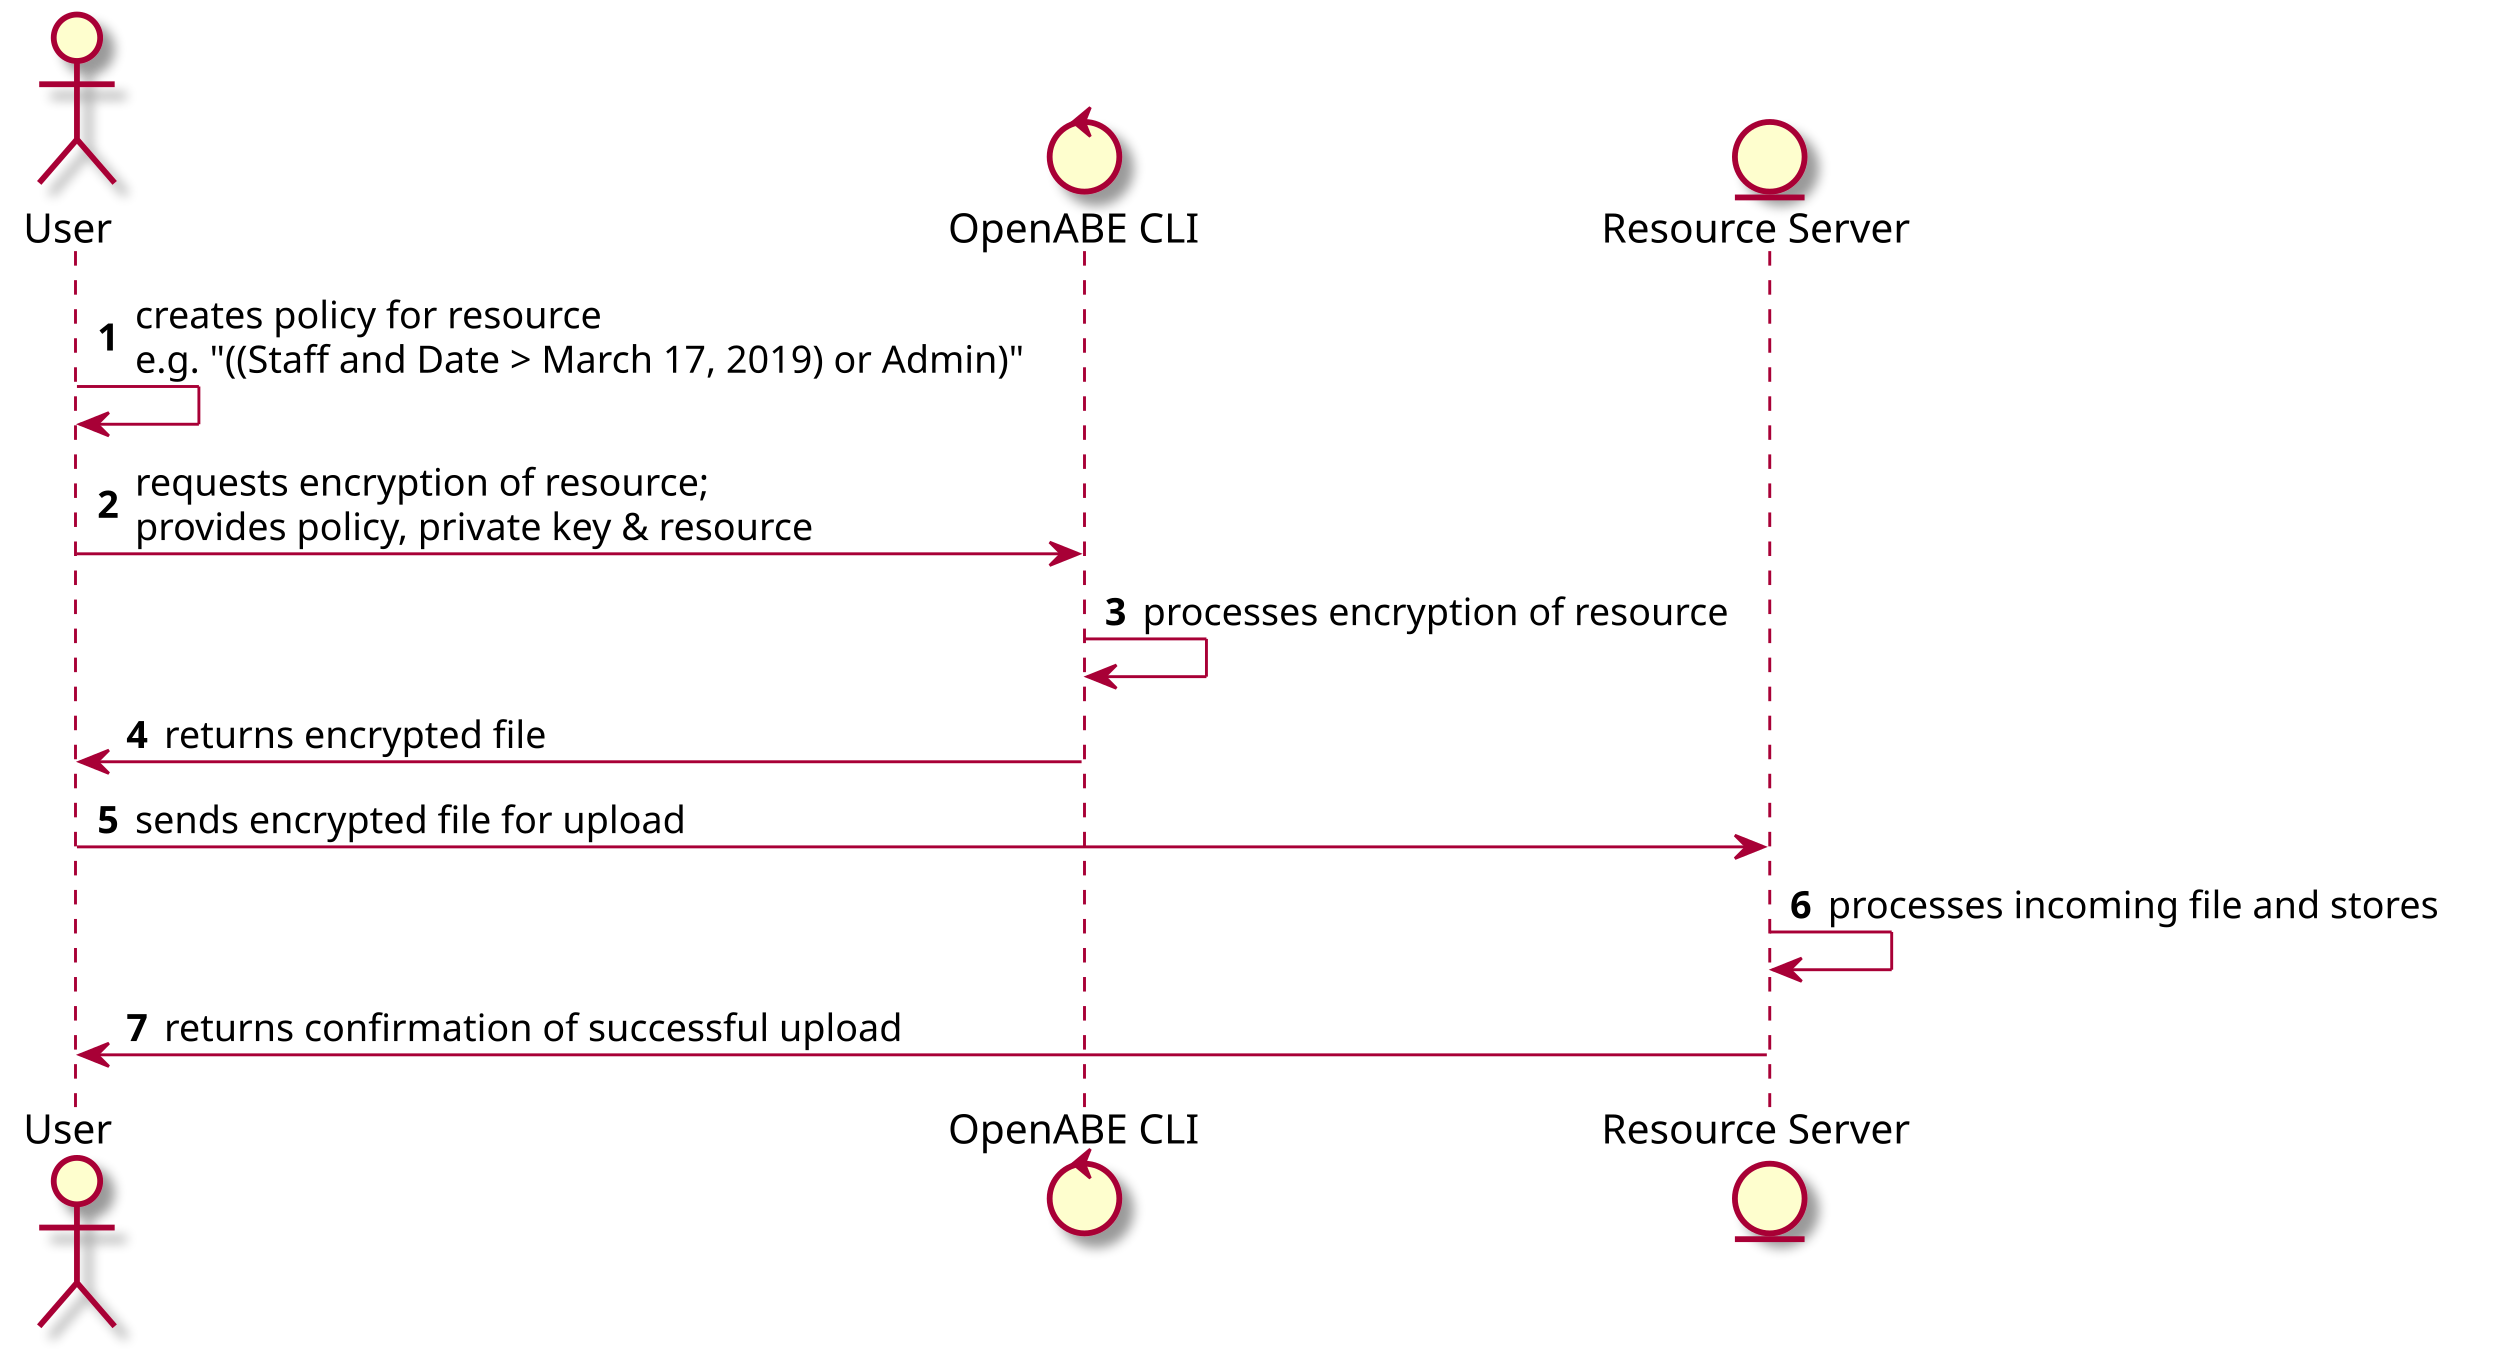
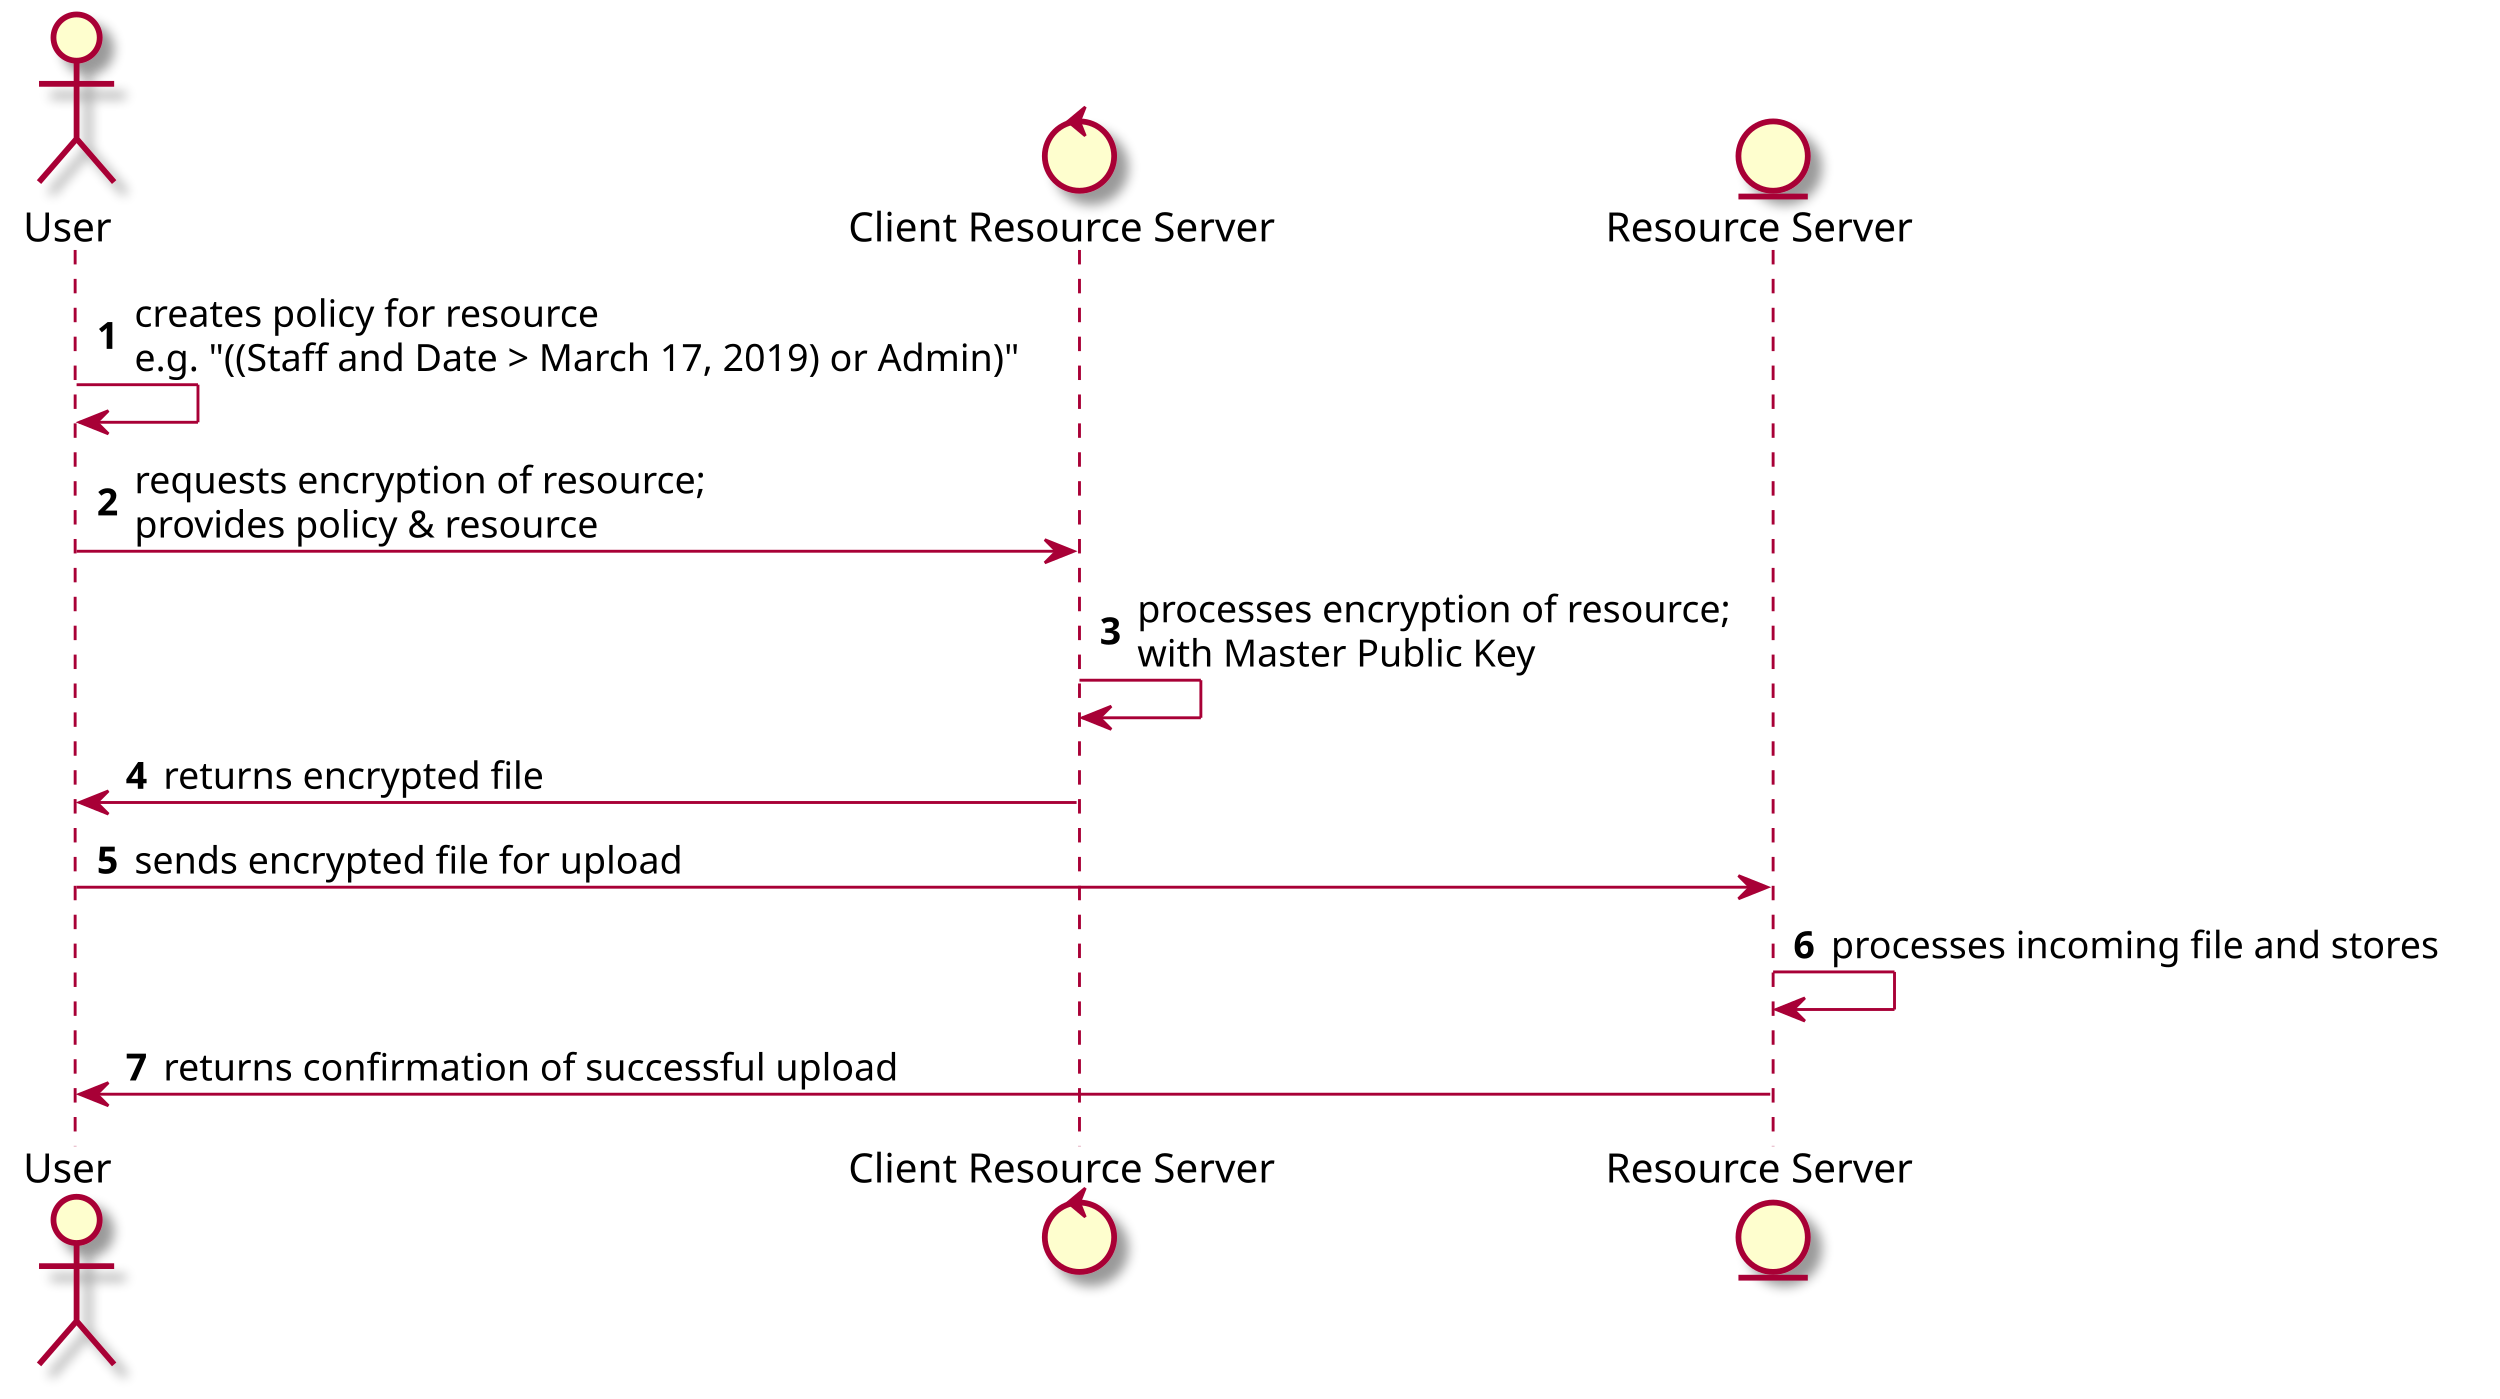
- <svg xmlns="http://www.w3.org/2000/svg" contentScriptType="application/ecmascript" contentStyleType="text/css" height="468px" preserveAspectRatio="none" style="width:861px;height:468px;" version="1.1" viewBox="0 0 861 468" width="861px" zoomAndPan="magnify">
+ <svg xmlns="http://www.w3.org/2000/svg" contentScriptType="application/ecmascript" contentStyleType="text/css" height="484px" preserveAspectRatio="none" style="width:865px;height:484px;" version="1.1" viewBox="0 0 865 484" width="865px" zoomAndPan="magnify">
  <defs>
-     <filter height="300%" id="fvr09wevxk6jt" width="300%" x="-1" y="-1">
+     <filter height="300%" id="f14cuck3b1l1fm" width="300%" x="-1" y="-1">
      <feGaussianBlur result="blurOut" stdDeviation="2.0" />
      <feColorMatrix in="blurOut" result="blurOut2" type="matrix" values="0 0 0 0 0 0 0 0 0 0 0 0 0 0 0 0 0 0 .4 0" />
      <feOffset dx="4.0" dy="4.0" in="blurOut2" result="blurOut3" />
      <feBlend in="SourceGraphic" in2="blurOut3" mode="normal" />
    </filter>
  </defs>
  <g>
-     <line style="stroke: #A80036; stroke-width: 1.0; stroke-dasharray: 5.0,5.0;" x1="26" x2="26" y1="86.488" y2="381.283" />
-     <line style="stroke: #A80036; stroke-width: 1.0; stroke-dasharray: 5.0,5.0;" x1="373.5" x2="373.5" y1="86.488" y2="381.283" />
-     <line style="stroke: #A80036; stroke-width: 1.0; stroke-dasharray: 5.0,5.0;" x1="609.5" x2="609.5" y1="86.488" y2="381.283" />
+     <line style="stroke: #A80036; stroke-width: 1.0; stroke-dasharray: 5.0,5.0;" x1="26" x2="26" y1="86.488" y2="396.594" />
+     <line style="stroke: #A80036; stroke-width: 1.0; stroke-dasharray: 5.0,5.0;" x1="373.5" x2="373.5" y1="86.488" y2="396.594" />
+     <line style="stroke: #A80036; stroke-width: 1.0; stroke-dasharray: 5.0,5.0;" x1="613.5" x2="613.5" y1="86.488" y2="396.594" />
    <text fill="#000000" font-family="sans-serif" font-size="14" lengthAdjust="spacingAndGlyphs" textLength="31" x="8" y="83.535">User</text>
-     <ellipse cx="26.5" cy="13" fill="#FEFECE" filter="url(#fvr09wevxk6jt)" rx="8" ry="8" style="stroke: #A80036; stroke-width: 2.0;" />
-     <path d="M26.5,21 L26.5,48 M13.5,29 L39.5,29 M26.5,48 L13.5,63 M26.5,48 L39.5,63 " fill="none" filter="url(#fvr09wevxk6jt)" style="stroke: #A80036; stroke-width: 2.0;" />
-     <text fill="#000000" font-family="sans-serif" font-size="14" lengthAdjust="spacingAndGlyphs" textLength="31" x="8" y="393.818">User</text>
-     <ellipse cx="26.5" cy="406.772" fill="#FEFECE" filter="url(#fvr09wevxk6jt)" rx="8" ry="8" style="stroke: #A80036; stroke-width: 2.0;" />
-     <path d="M26.5,414.772 L26.5,441.772 M13.5,422.772 L39.5,422.772 M26.5,441.772 L13.5,456.772 M26.5,441.772 L39.5,456.772 " fill="none" filter="url(#fvr09wevxk6jt)" style="stroke: #A80036; stroke-width: 2.0;" />
-     <text fill="#000000" font-family="sans-serif" font-size="14" lengthAdjust="spacingAndGlyphs" textLength="88" x="326.5" y="83.535">OpenABE CLI</text>
-     <ellipse cx="373.5" cy="54" fill="#FEFECE" filter="url(#fvr09wevxk6jt)" rx="12" ry="12" style="stroke: #A80036; stroke-width: 2.0;" />
+     <ellipse cx="26.5" cy="13" fill="#FEFECE" filter="url(#f14cuck3b1l1fm)" rx="8" ry="8" style="stroke: #A80036; stroke-width: 2.0;" />
+     <path d="M26.5,21 L26.5,48 M13.5,29 L39.5,29 M26.5,48 L13.5,63 M26.5,48 L39.5,63 " fill="none" filter="url(#f14cuck3b1l1fm)" style="stroke: #A80036; stroke-width: 2.0;" />
+     <text fill="#000000" font-family="sans-serif" font-size="14" lengthAdjust="spacingAndGlyphs" textLength="31" x="8" y="409.129">User</text>
+     <ellipse cx="26.5" cy="422.082" fill="#FEFECE" filter="url(#f14cuck3b1l1fm)" rx="8" ry="8" style="stroke: #A80036; stroke-width: 2.0;" />
+     <path d="M26.5,430.082 L26.5,457.082 M13.5,438.082 L39.5,438.082 M26.5,457.082 L13.5,472.082 M26.5,457.082 L39.5,472.082 " fill="none" filter="url(#f14cuck3b1l1fm)" style="stroke: #A80036; stroke-width: 2.0;" />
+     <text fill="#000000" font-family="sans-serif" font-size="14" lengthAdjust="spacingAndGlyphs" textLength="154" x="293.5" y="83.535">Client Resource Server</text>
+     <ellipse cx="373.5" cy="54" fill="#FEFECE" filter="url(#f14cuck3b1l1fm)" rx="12" ry="12" style="stroke: #A80036; stroke-width: 2.0;" />
    <polygon fill="#A80036" points="369.5,42,375.5,37,373.5,42,375.5,47,369.5,42" style="stroke: #A80036; stroke-width: 1.0;" />
-     <text fill="#000000" font-family="sans-serif" font-size="14" lengthAdjust="spacingAndGlyphs" textLength="88" x="326.5" y="393.818">OpenABE CLI</text>
-     <ellipse cx="373.5" cy="412.772" fill="#FEFECE" filter="url(#fvr09wevxk6jt)" rx="12" ry="12" style="stroke: #A80036; stroke-width: 2.0;" />
-     <polygon fill="#A80036" points="369.5,400.772,375.5,395.772,373.5,400.772,375.5,405.772,369.5,400.772" style="stroke: #A80036; stroke-width: 1.0;" />
-     <text fill="#000000" font-family="sans-serif" font-size="14" lengthAdjust="spacingAndGlyphs" textLength="110" x="551.5" y="83.535">Resource Server</text>
-     <ellipse cx="609.5" cy="54" fill="#FEFECE" filter="url(#fvr09wevxk6jt)" rx="12" ry="12" style="stroke: #A80036; stroke-width: 2.0;" />
-     <line style="stroke: #A80036; stroke-width: 2.0;" x1="597.5" x2="621.5" y1="68" y2="68" />
-     <text fill="#000000" font-family="sans-serif" font-size="14" lengthAdjust="spacingAndGlyphs" textLength="110" x="551.5" y="393.818">Resource Server</text>
-     <ellipse cx="609.5" cy="412.772" fill="#FEFECE" filter="url(#fvr09wevxk6jt)" rx="12" ry="12" style="stroke: #A80036; stroke-width: 2.0;" />
-     <line style="stroke: #A80036; stroke-width: 2.0;" x1="597.5" x2="621.5" y1="426.772" y2="426.772" />
+     <text fill="#000000" font-family="sans-serif" font-size="14" lengthAdjust="spacingAndGlyphs" textLength="154" x="293.5" y="409.129">Client Resource Server</text>
+     <ellipse cx="373.5" cy="428.082" fill="#FEFECE" filter="url(#f14cuck3b1l1fm)" rx="12" ry="12" style="stroke: #A80036; stroke-width: 2.0;" />
+     <polygon fill="#A80036" points="369.5,416.082,375.5,411.082,373.5,416.082,375.5,421.082,369.5,416.082" style="stroke: #A80036; stroke-width: 1.0;" />
+     <text fill="#000000" font-family="sans-serif" font-size="14" lengthAdjust="spacingAndGlyphs" textLength="110" x="555.5" y="83.535">Resource Server</text>
+     <ellipse cx="613.5" cy="54" fill="#FEFECE" filter="url(#f14cuck3b1l1fm)" rx="12" ry="12" style="stroke: #A80036; stroke-width: 2.0;" />
+     <line style="stroke: #A80036; stroke-width: 2.0;" x1="601.5" x2="625.5" y1="68" y2="68" />
+     <text fill="#000000" font-family="sans-serif" font-size="14" lengthAdjust="spacingAndGlyphs" textLength="110" x="555.5" y="409.129">Resource Server</text>
+     <ellipse cx="613.5" cy="428.082" fill="#FEFECE" filter="url(#f14cuck3b1l1fm)" rx="12" ry="12" style="stroke: #A80036; stroke-width: 2.0;" />
+     <line style="stroke: #A80036; stroke-width: 2.0;" x1="601.5" x2="625.5" y1="442.082" y2="442.082" />
    <line style="stroke: #A80036; stroke-width: 1.0;" x1="26.5" x2="68.5" y1="133.109" y2="133.109" />
    <line style="stroke: #A80036; stroke-width: 1.0;" x1="68.5" x2="68.5" y1="133.109" y2="146.109" />
    <line style="stroke: #A80036; stroke-width: 1.0;" x1="27.5" x2="68.5" y1="146.109" y2="146.109" />
    <polygon fill="#A80036" points="37.5,142.109,27.5,146.109,37.5,150.109,33.5,146.109" style="stroke: #A80036; stroke-width: 1.0;" />
    <text fill="#000000" font-family="sans-serif" font-size="13" font-weight="bold" lengthAdjust="spacingAndGlyphs" textLength="9" x="33.5" y="120.712">1</text>
    <text fill="#000000" font-family="sans-serif" font-size="13" lengthAdjust="spacingAndGlyphs" textLength="167" x="46.5" y="113.057">creates policy for resource</text>
    <text fill="#000000" font-family="sans-serif" font-size="13" lengthAdjust="spacingAndGlyphs" textLength="320" x="46.5" y="128.367">e.g. "((Staff and Date &gt; March 17, 2019) or Admin)"</text>
    <polygon fill="#A80036" points="361.5,186.731,371.5,190.731,361.5,194.731,365.5,190.731" style="stroke: #A80036; stroke-width: 1.0;" />
    <line style="stroke: #A80036; stroke-width: 1.0;" x1="26.5" x2="367.5" y1="190.731" y2="190.731" />
    <text fill="#000000" font-family="sans-serif" font-size="13" font-weight="bold" lengthAdjust="spacingAndGlyphs" textLength="9" x="33.5" y="178.333">2</text>
    <text fill="#000000" font-family="sans-serif" font-size="13" lengthAdjust="spacingAndGlyphs" textLength="204" x="46.5" y="170.678">requests encryption of resource;</text>
-     <text fill="#000000" font-family="sans-serif" font-size="13" lengthAdjust="spacingAndGlyphs" textLength="244" x="46.5" y="185.988">provides policy, private key &amp; resource</text>
-     <line style="stroke: #A80036; stroke-width: 1.0;" x1="373.5" x2="415.5" y1="220.041" y2="220.041" />
-     <line style="stroke: #A80036; stroke-width: 1.0;" x1="415.5" x2="415.5" y1="220.041" y2="233.041" />
-     <line style="stroke: #A80036; stroke-width: 1.0;" x1="374.5" x2="415.5" y1="233.041" y2="233.041" />
-     <polygon fill="#A80036" points="384.5,229.041,374.5,233.041,384.5,237.041,380.5,233.041" style="stroke: #A80036; stroke-width: 1.0;" />
-     <text fill="#000000" font-family="sans-serif" font-size="13" font-weight="bold" lengthAdjust="spacingAndGlyphs" textLength="9" x="380.5" y="215.299">3</text>
-     <text fill="#000000" font-family="sans-serif" font-size="13" lengthAdjust="spacingAndGlyphs" textLength="209" x="393.5" y="215.299">processes encryption of resource</text>
-     <polygon fill="#A80036" points="37.5,258.352,27.5,262.352,37.5,266.352,33.5,262.352" style="stroke: #A80036; stroke-width: 1.0;" />
-     <line style="stroke: #A80036; stroke-width: 1.0;" x1="31.5" x2="372.5" y1="262.352" y2="262.352" />
-     <text fill="#000000" font-family="sans-serif" font-size="13" font-weight="bold" lengthAdjust="spacingAndGlyphs" textLength="9" x="43.5" y="257.609">4</text>
-     <text fill="#000000" font-family="sans-serif" font-size="13" lengthAdjust="spacingAndGlyphs" textLength="135" x="56.5" y="257.609">returns encrypted file</text>
-     <polygon fill="#A80036" points="597.5,287.662,607.5,291.662,597.5,295.662,601.5,291.662" style="stroke: #A80036; stroke-width: 1.0;" />
-     <line style="stroke: #A80036; stroke-width: 1.0;" x1="26.5" x2="603.5" y1="291.662" y2="291.662" />
-     <text fill="#000000" font-family="sans-serif" font-size="13" font-weight="bold" lengthAdjust="spacingAndGlyphs" textLength="9" x="33.5" y="286.92">5</text>
-     <text fill="#000000" font-family="sans-serif" font-size="13" lengthAdjust="spacingAndGlyphs" textLength="196" x="46.5" y="286.92">sends encrypted file for upload</text>
-     <line style="stroke: #A80036; stroke-width: 1.0;" x1="609.5" x2="651.5" y1="320.973" y2="320.973" />
-     <line style="stroke: #A80036; stroke-width: 1.0;" x1="651.5" x2="651.5" y1="320.973" y2="333.973" />
-     <line style="stroke: #A80036; stroke-width: 1.0;" x1="610.5" x2="651.5" y1="333.973" y2="333.973" />
-     <polygon fill="#A80036" points="620.5,329.973,610.5,333.973,620.5,337.973,616.5,333.973" style="stroke: #A80036; stroke-width: 1.0;" />
-     <text fill="#000000" font-family="sans-serif" font-size="13" font-weight="bold" lengthAdjust="spacingAndGlyphs" textLength="9" x="616.5" y="316.231">6</text>
-     <text fill="#000000" font-family="sans-serif" font-size="13" lengthAdjust="spacingAndGlyphs" textLength="220" x="629.5" y="316.231">processes incoming file and stores</text>
-     <polygon fill="#A80036" points="37.5,359.283,27.5,363.283,37.5,367.283,33.5,363.283" style="stroke: #A80036; stroke-width: 1.0;" />
-     <line style="stroke: #A80036; stroke-width: 1.0;" x1="31.5" x2="608.5" y1="363.283" y2="363.283" />
-     <text fill="#000000" font-family="sans-serif" font-size="13" font-weight="bold" lengthAdjust="spacingAndGlyphs" textLength="9" x="43.5" y="358.541">7</text>
-     <text fill="#000000" font-family="sans-serif" font-size="13" lengthAdjust="spacingAndGlyphs" textLength="265" x="56.5" y="358.541">returns confirmation of successful upload</text>
+     <text fill="#000000" font-family="sans-serif" font-size="13" lengthAdjust="spacingAndGlyphs" textLength="167" x="46.5" y="185.988">provides policy &amp; resource</text>
+     <line style="stroke: #A80036; stroke-width: 1.0;" x1="373.5" x2="415.5" y1="235.352" y2="235.352" />
+     <line style="stroke: #A80036; stroke-width: 1.0;" x1="415.5" x2="415.5" y1="235.352" y2="248.352" />
+     <line style="stroke: #A80036; stroke-width: 1.0;" x1="374.5" x2="415.5" y1="248.352" y2="248.352" />
+     <polygon fill="#A80036" points="384.5,244.352,374.5,248.352,384.5,252.352,380.5,248.352" style="stroke: #A80036; stroke-width: 1.0;" />
+     <text fill="#000000" font-family="sans-serif" font-size="13" font-weight="bold" lengthAdjust="spacingAndGlyphs" textLength="9" x="380.5" y="222.954">3</text>
+     <text fill="#000000" font-family="sans-serif" font-size="13" lengthAdjust="spacingAndGlyphs" textLength="213" x="393.5" y="215.299">processes encryption of resource;</text>
+     <text fill="#000000" font-family="sans-serif" font-size="13" lengthAdjust="spacingAndGlyphs" textLength="141" x="393.5" y="230.609">with Master Public Key</text>
+     <polygon fill="#A80036" points="37.5,273.662,27.5,277.662,37.5,281.662,33.5,277.662" style="stroke: #A80036; stroke-width: 1.0;" />
+     <line style="stroke: #A80036; stroke-width: 1.0;" x1="31.5" x2="372.5" y1="277.662" y2="277.662" />
+     <text fill="#000000" font-family="sans-serif" font-size="13" font-weight="bold" lengthAdjust="spacingAndGlyphs" textLength="9" x="43.5" y="272.92">4</text>
+     <text fill="#000000" font-family="sans-serif" font-size="13" lengthAdjust="spacingAndGlyphs" textLength="135" x="56.5" y="272.92">returns encrypted file</text>
+     <polygon fill="#A80036" points="601.5,302.973,611.5,306.973,601.5,310.973,605.5,306.973" style="stroke: #A80036; stroke-width: 1.0;" />
+     <line style="stroke: #A80036; stroke-width: 1.0;" x1="26.5" x2="607.5" y1="306.973" y2="306.973" />
+     <text fill="#000000" font-family="sans-serif" font-size="13" font-weight="bold" lengthAdjust="spacingAndGlyphs" textLength="9" x="33.5" y="302.231">5</text>
+     <text fill="#000000" font-family="sans-serif" font-size="13" lengthAdjust="spacingAndGlyphs" textLength="196" x="46.5" y="302.231">sends encrypted file for upload</text>
+     <line style="stroke: #A80036; stroke-width: 1.0;" x1="613.5" x2="655.5" y1="336.283" y2="336.283" />
+     <line style="stroke: #A80036; stroke-width: 1.0;" x1="655.5" x2="655.5" y1="336.283" y2="349.283" />
+     <line style="stroke: #A80036; stroke-width: 1.0;" x1="614.5" x2="655.5" y1="349.283" y2="349.283" />
+     <polygon fill="#A80036" points="624.5,345.283,614.5,349.283,624.5,353.283,620.5,349.283" style="stroke: #A80036; stroke-width: 1.0;" />
+     <text fill="#000000" font-family="sans-serif" font-size="13" font-weight="bold" lengthAdjust="spacingAndGlyphs" textLength="9" x="620.5" y="331.541">6</text>
+     <text fill="#000000" font-family="sans-serif" font-size="13" lengthAdjust="spacingAndGlyphs" textLength="220" x="633.5" y="331.541">processes incoming file and stores</text>
+     <polygon fill="#A80036" points="37.5,374.594,27.5,378.594,37.5,382.594,33.5,378.594" style="stroke: #A80036; stroke-width: 1.0;" />
+     <line style="stroke: #A80036; stroke-width: 1.0;" x1="31.5" x2="612.5" y1="378.594" y2="378.594" />
+     <text fill="#000000" font-family="sans-serif" font-size="13" font-weight="bold" lengthAdjust="spacingAndGlyphs" textLength="9" x="43.5" y="373.852">7</text>
+     <text fill="#000000" font-family="sans-serif" font-size="13" lengthAdjust="spacingAndGlyphs" textLength="265" x="56.5" y="373.852">returns confirmation of successful upload</text>
  </g>
</svg>
